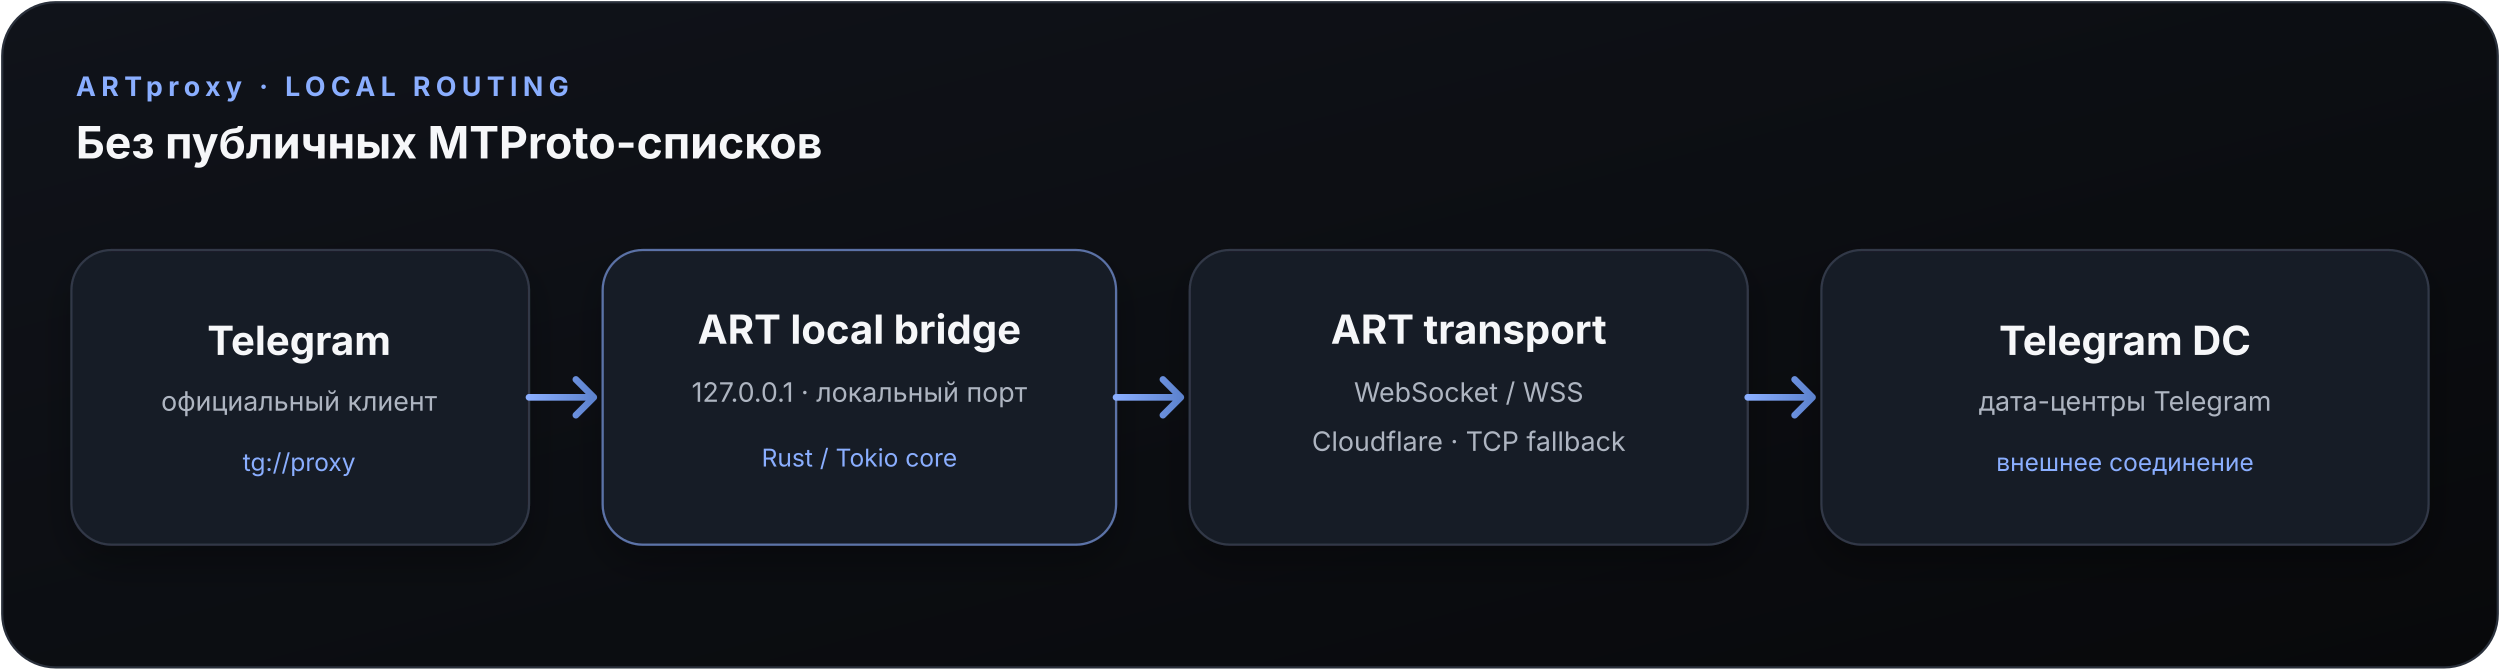
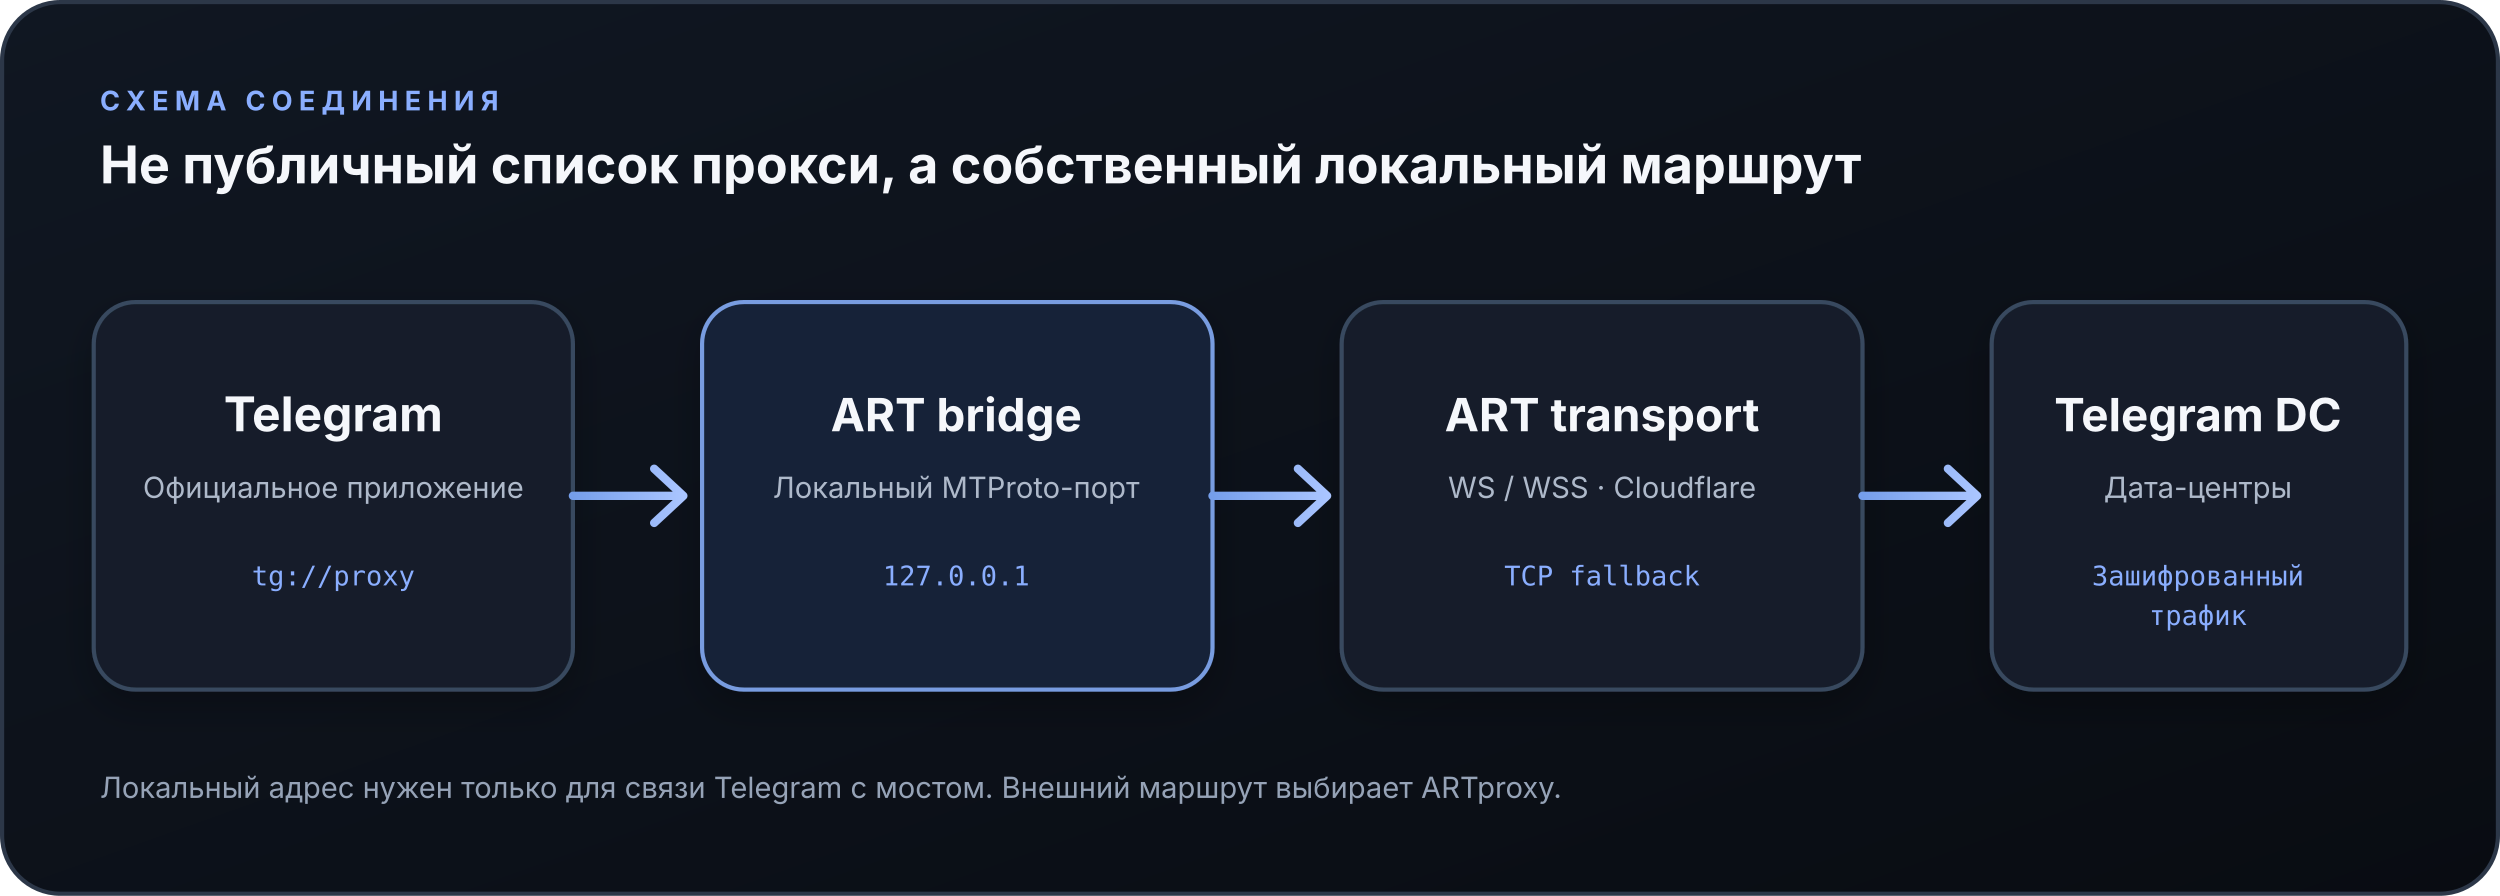
- <svg xmlns="http://www.w3.org/2000/svg" width="1120" height="300" viewBox="0 0 1120 300" role="img" aria-labelledby="title desc">
+ <svg xmlns="http://www.w3.org/2000/svg" width="1200" height="430" viewBox="0 0 1200 430" role="img" aria-labelledby="title desc">
  <defs>
    <linearGradient id="bg" x1="0" y1="0" x2="1" y2="1">
-       <stop stop-color="#10131a" />
-       <stop offset="1" stop-color="#08090b" />
+       <stop stop-color="#101722" />
+       <stop offset="1" stop-color="#090c12" />
    </linearGradient>
-     <linearGradient id="accent" x1="0" y1="0" x2="1" y2="0">
-       <stop stop-color="#8aaeff" />
-       <stop offset="1" stop-color="#5d83cf" />
+     <linearGradient id="line" x1="0" y1="0" x2="1" y2="0">
+       <stop stop-color="#759eea" />
+       <stop offset="1" stop-color="#aac5ff" />
    </linearGradient>
-     <filter id="shadow" x="-20%" y="-30%" width="140%" height="160%">
-       <feDropShadow dx="0" dy="8" stdDeviation="8" flood-color="#000" flood-opacity=".28" />
+     <filter id="shadow" x="-15%" y="-25%" width="130%" height="150%">
+       <feDropShadow dx="0" dy="7" stdDeviation="9" flood-color="#000" flood-opacity=".24" />
    </filter>
  </defs>
-   <rect x="1" y="1" width="1118" height="298" rx="24" fill="url(#bg)" stroke="#2a303b" />
-   <g font-family="Inter,Segoe UI,Arial,sans-serif" fill="#f6f7f9">
-     <text x="34" y="43" font-size="12" font-weight="700" letter-spacing="2.4" fill="#8aaeff">ARTproxy · LOCAL ROUTING</text>
-     <text x="34" y="71" font-size="20" font-weight="700">Без публичных MTProto-списков</text>
+   <rect x="1" y="1" width="1198" height="428" rx="28" fill="url(#bg)" stroke="#2c3748" stroke-width="2" />
+   <g font-family="Inter,Segoe UI,Arial,sans-serif">
+     <text x="48" y="53" font-size="13" font-weight="700" letter-spacing="3" fill="#8aaeff">СХЕМА СОЕДИНЕНИЯ</text>
+     <text x="48" y="88" font-size="25" font-weight="700" fill="#f5f7fb">Не публичный список прокси, а собственный локальный маршрут</text>
  </g>
  <g filter="url(#shadow)">
-     <rect x="32" y="112" width="205" height="132" rx="18" fill="#171c25" stroke="#303847" />
-     <rect x="270" y="112" width="230" height="132" rx="18" fill="#171c25" stroke="#8aaeff" stroke-opacity=".6" />
-     <rect x="533" y="112" width="250" height="132" rx="18" fill="#171c25" stroke="#303847" />
-     <rect x="816" y="112" width="272" height="132" rx="18" fill="#171c25" stroke="#303847" />
+     <rect x="45" y="145" width="230" height="186" rx="20" fill="#161f2c" stroke="#39485e" stroke-width="2" />
+     <rect x="337" y="145" width="245" height="186" rx="20" fill="#172337" stroke="#789ce0" stroke-width="2" />
+     <rect x="644" y="145" width="250" height="186" rx="20" fill="#161f2c" stroke="#39485e" stroke-width="2" />
+     <rect x="956" y="145" width="199" height="186" rx="20" fill="#161f2c" stroke="#39485e" stroke-width="2" />
  </g>
-   <g font-family="Inter,Segoe UI,Arial,sans-serif" fill="#f6f7f9" text-anchor="middle">
-     <text x="134" y="159" font-size="18" font-weight="700">Telegram</text>
-     <text x="134" y="184" font-size="12" fill="#aeb5c1">официальный клиент</text>
-     <text x="134" y="211" font-size="11" fill="#8aaeff">tg://proxy</text>
-     <text x="385" y="154" font-size="18" font-weight="700">ART local bridge</text>
-     <text x="385" y="180" font-size="12" fill="#aeb5c1">127.0.0.1 · локальный порт</text>
-     <text x="385" y="209" font-size="11" fill="#8aaeff">Rust / Tokio core</text>
-     <text x="658" y="154" font-size="18" font-weight="700">ART transport</text>
-     <text x="658" y="180" font-size="12" fill="#aeb5c1">WebSocket / WSS</text>
-     <text x="658" y="202" font-size="12" fill="#aeb5c1">Cloudflare · TCP fallback</text>
-     <text x="952" y="159" font-size="18" font-weight="700">Telegram DC</text>
-     <text x="952" y="184" font-size="12" fill="#aeb5c1">дата-центры Telegram</text>
-     <text x="952" y="211" font-size="11" fill="#8aaeff">внешнее соединение</text>
+   <g font-family="Inter,Segoe UI,Arial,sans-serif" text-anchor="middle">
+     <g fill="#f5f7fb">
+       <text x="160" y="207" font-size="23" font-weight="700">Telegram</text>
+       <text x="459" y="207" font-size="22" font-weight="700">ART bridge</text>
+       <text x="769" y="207" font-size="22" font-weight="700">ART transport</text>
+       <text x="1055" y="207" font-size="22" font-weight="700">Telegram DC</text>
+     </g>
+     <g fill="#aeb9ca" font-size="14">
+       <text x="160" y="239">Официальное приложение</text>
+       <text x="459" y="239">Локальный MTProto-порт</text>
+       <text x="769" y="239">WS / WSS · Cloudflare</text>
+       <text x="1055" y="239">Дата-центры</text>
+     </g>
+     <g fill="#8aaeff" font-family="ui-monospace,Consolas,monospace" font-size="13">
+       <text x="160" y="281">tg://proxy</text>
+       <text x="459" y="281">127.0.0.1</text>
+       <text x="769" y="281">TCP fallback</text>
+       <text x="1055" y="281">Зашифрованный</text>
+       <text x="1055" y="300">трафик</text>
+     </g>
  </g>
-   <g stroke="url(#accent)" stroke-width="3" fill="none" stroke-linecap="round" stroke-linejoin="round">
-     <path d="M237 178h29m-8 -8 8 8 -8 8" />
-     <path d="M500 178h29m-8 -8 8 8 -8 8" />
-     <path d="M783 178h29m-8 -8 8 8 -8 8" />
+   <g stroke="url(#line)" stroke-width="4" fill="none" stroke-linecap="round" stroke-linejoin="round">
+     <path d="M275 238h53m-14 -13 14 13 -14 13" />
+     <path d="M582 238h55m-14 -13 14 13 -14 13" />
+     <path d="M894 238h55m-14 -13 14 13 -14 13" />
  </g>
+   <text x="48" y="383" font-family="Inter,Segoe UI,Arial,sans-serif" font-size="14" fill="#96a3b7">Локальный адрес нужен только для связи Telegram с мостом. Внешний маршрут выбирает ARTproxy.</text>
</svg>
